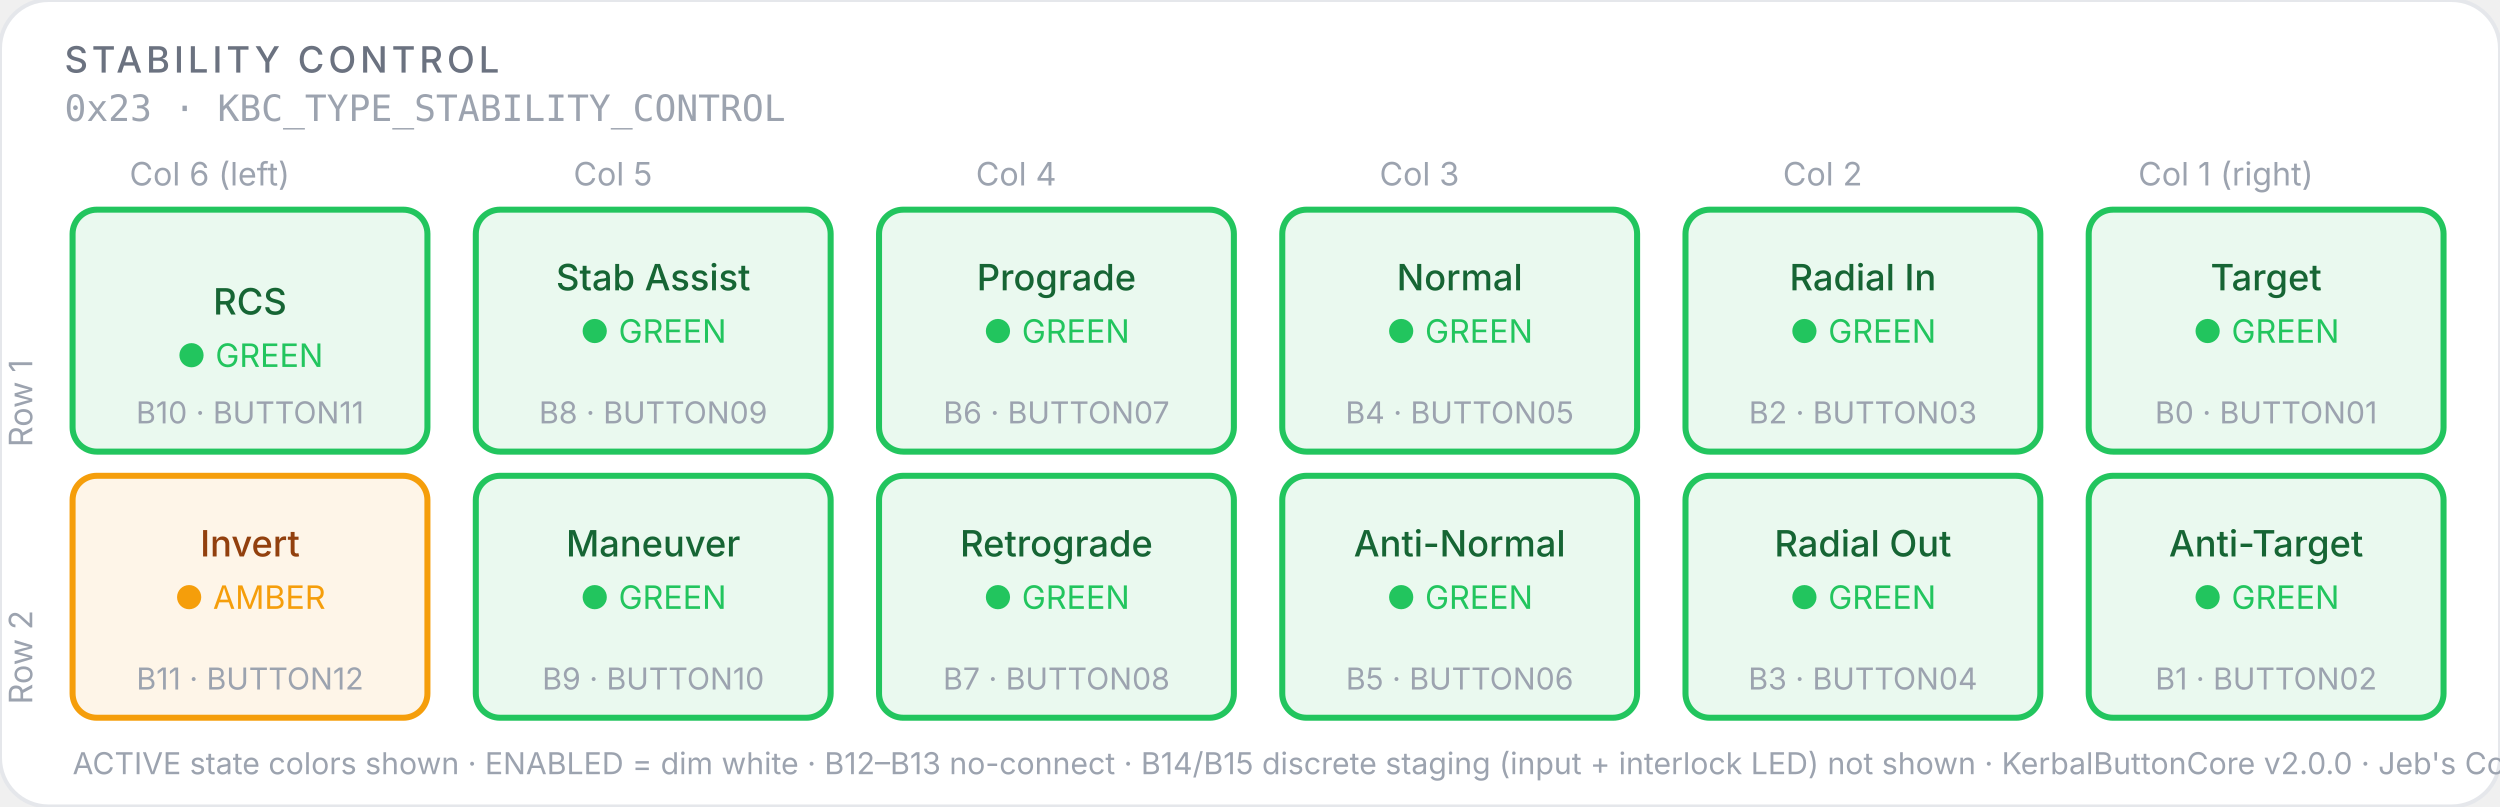
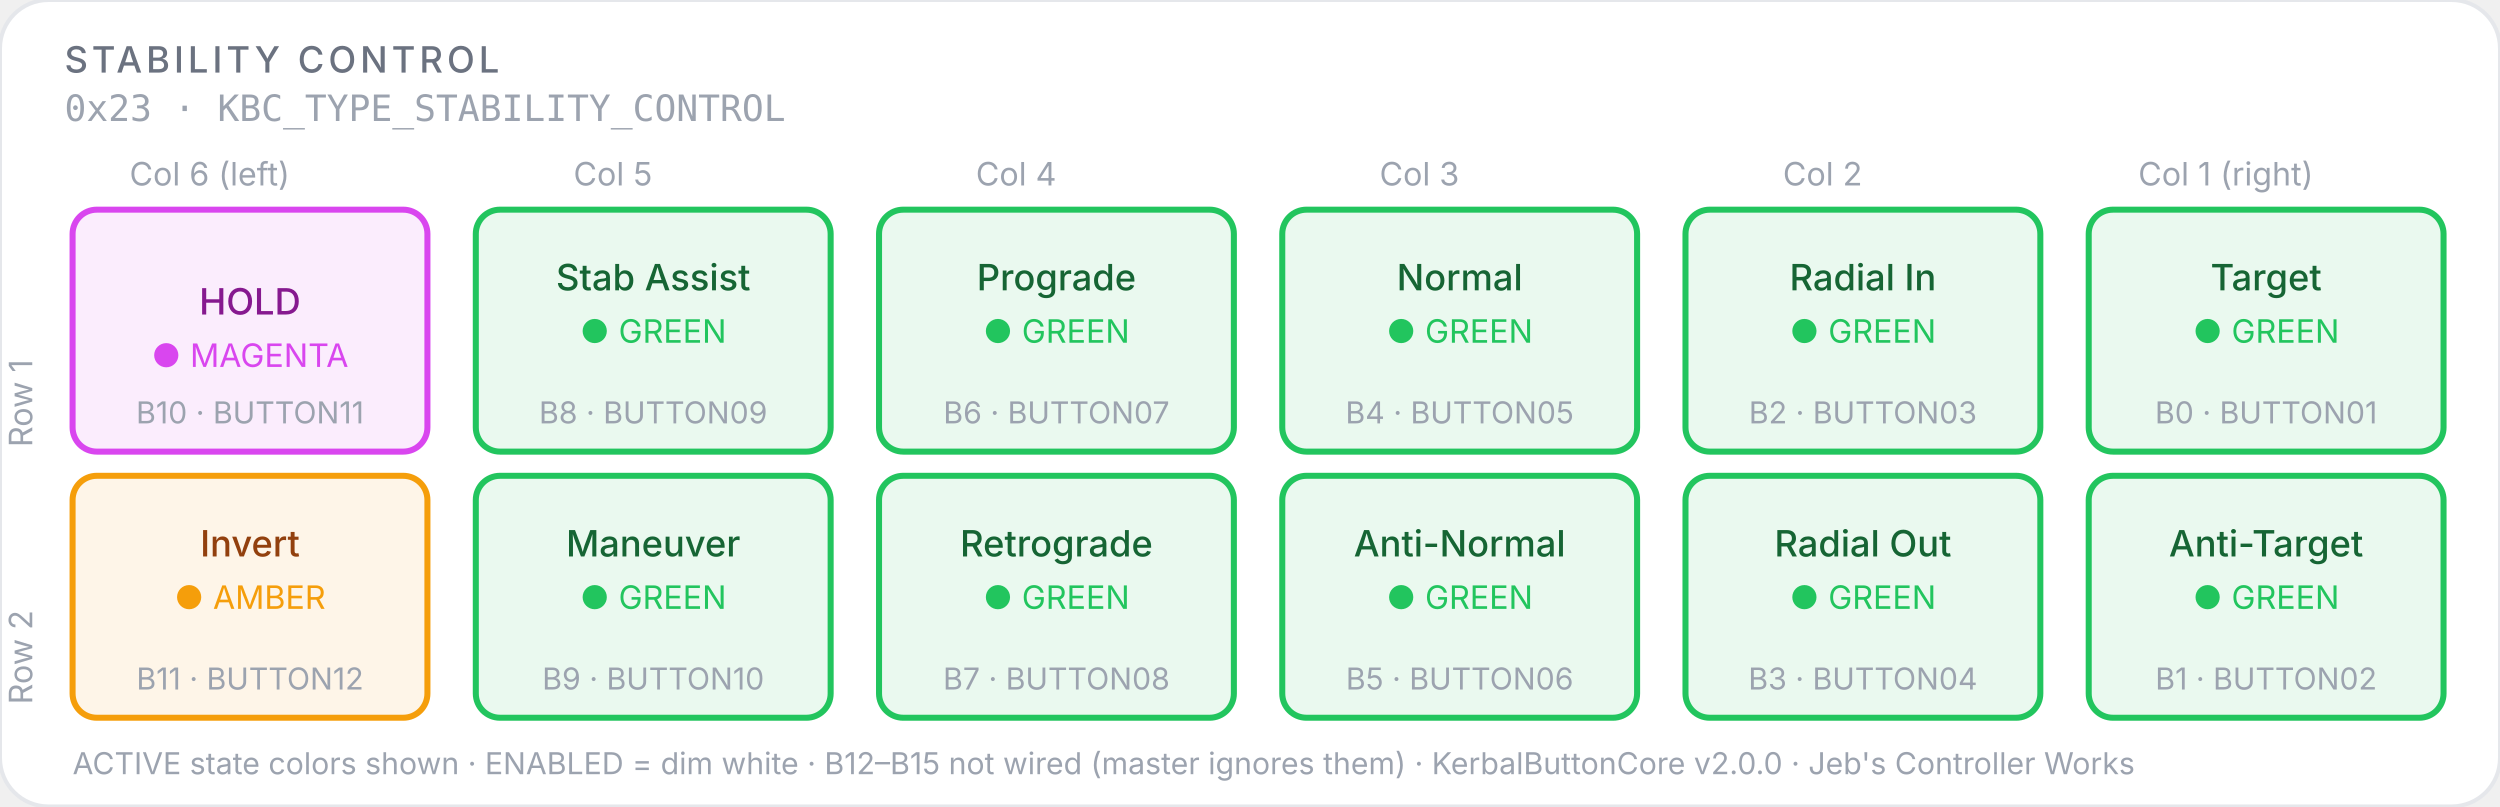
<svg xmlns="http://www.w3.org/2000/svg" viewBox="0 0 620 200" font-family="-apple-system, BlinkMacSystemFont, 'Segoe UI', sans-serif">
  <rect width="620" height="200" rx="12" fill="#ffffff" stroke="#e5e7eb" stroke-width="1" />
  <text x="16" y="18" font-size="9" fill="#6b7280" font-weight="500" letter-spacing="1">STABILITY CONTROL</text>
  <text x="16" y="30" font-size="9" fill="#9ca3af" font-family="monospace">0x23 · KBC_TYPE_STABILITY_CONTROL</text>
  <text x="52" y="46" font-size="8" fill="#9ca3af" text-anchor="middle">Col 6 (left)</text>
  <text x="152" y="46" font-size="8" fill="#9ca3af" text-anchor="middle">Col 5</text>
  <text x="252" y="46" font-size="8" fill="#9ca3af" text-anchor="middle">Col 4</text>
  <text x="352" y="46" font-size="8" fill="#9ca3af" text-anchor="middle">Col 3</text>
  <text x="452" y="46" font-size="8" fill="#9ca3af" text-anchor="middle">Col 2</text>
  <text x="552" y="46" font-size="8" fill="#9ca3af" text-anchor="middle">Col 1 (right)</text>
  <text x="8" y="100" font-size="8" fill="#9ca3af" text-anchor="middle" transform="rotate(-90,8,100)">Row 1</text>
  <text x="8" y="163" font-size="8" fill="#9ca3af" text-anchor="middle" transform="rotate(-90,8,163)">Row 2</text>
-   <rect x="18" y="52" width="88" height="60" rx="6" fill="#22c55e18" stroke="#22c55e" stroke-width="1.5" />
-   <text x="62" y="78" font-size="9" font-weight="500" fill="#166534" text-anchor="middle">RCS</text>
-   <text x="62" y="91" font-size="8" fill="#22c55e" text-anchor="middle">● GREEN</text>
+   <rect x="18" y="52" width="88" height="60" rx="6" fill="#d946ef18" stroke="#d946ef" stroke-width="1.5" />
+   <text x="62" y="78" font-size="9" font-weight="500" fill="#86198f" text-anchor="middle">HOLD</text>
+   <text x="62" y="91" font-size="8" fill="#d946ef" text-anchor="middle">● MAGENTA</text>
  <text x="62" y="105" font-size="7.5" fill="#9ca3af" text-anchor="middle">B10 · BUTTON11</text>
  <rect x="118" y="52" width="88" height="60" rx="6" fill="#22c55e18" stroke="#22c55e" stroke-width="1.5" />
  <text x="162" y="72" font-size="9" font-weight="500" fill="#166534" text-anchor="middle">Stab Assist</text>
  <text x="162" y="85" font-size="8" fill="#22c55e" text-anchor="middle">● GREEN</text>
  <text x="162" y="105" font-size="7.5" fill="#9ca3af" text-anchor="middle">B8 · BUTTON09</text>
  <rect x="218" y="52" width="88" height="60" rx="6" fill="#22c55e18" stroke="#22c55e" stroke-width="1.5" />
  <text x="262" y="72" font-size="9" font-weight="500" fill="#166534" text-anchor="middle">Prograde</text>
  <text x="262" y="85" font-size="8" fill="#22c55e" text-anchor="middle">● GREEN</text>
  <text x="262" y="105" font-size="7.5" fill="#9ca3af" text-anchor="middle">B6 · BUTTON07</text>
  <rect x="318" y="52" width="88" height="60" rx="6" fill="#22c55e18" stroke="#22c55e" stroke-width="1.5" />
  <text x="362" y="72" font-size="9" font-weight="500" fill="#166534" text-anchor="middle">Normal</text>
  <text x="362" y="85" font-size="8" fill="#22c55e" text-anchor="middle">● GREEN</text>
  <text x="362" y="105" font-size="7.5" fill="#9ca3af" text-anchor="middle">B4 · BUTTON05</text>
  <rect x="418" y="52" width="88" height="60" rx="6" fill="#22c55e18" stroke="#22c55e" stroke-width="1.5" />
  <text x="462" y="72" font-size="9" font-weight="500" fill="#166534" text-anchor="middle">Radial In</text>
  <text x="462" y="85" font-size="8" fill="#22c55e" text-anchor="middle">● GREEN</text>
  <text x="462" y="105" font-size="7.5" fill="#9ca3af" text-anchor="middle">B2 · BUTTON03</text>
  <rect x="518" y="52" width="88" height="60" rx="6" fill="#22c55e18" stroke="#22c55e" stroke-width="1.5" />
  <text x="562" y="72" font-size="9" font-weight="500" fill="#166534" text-anchor="middle">Target</text>
  <text x="562" y="85" font-size="8" fill="#22c55e" text-anchor="middle">● GREEN</text>
  <text x="562" y="105" font-size="7.5" fill="#9ca3af" text-anchor="middle">B0 · BUTTON01</text>
  <rect x="18" y="118" width="88" height="60" rx="6" fill="#f59e0b18" stroke="#f59e0b" stroke-width="1.5" />
  <text x="62" y="138" font-size="9" font-weight="500" fill="#92400e" text-anchor="middle">Invert</text>
  <text x="62" y="151" font-size="8" fill="#f59e0b" text-anchor="middle">● AMBER</text>
  <text x="62" y="171" font-size="7.5" fill="#9ca3af" text-anchor="middle">B11 · BUTTON12</text>
  <rect x="118" y="118" width="88" height="60" rx="6" fill="#22c55e18" stroke="#22c55e" stroke-width="1.5" />
  <text x="162" y="138" font-size="9" font-weight="500" fill="#166534" text-anchor="middle">Maneuver</text>
  <text x="162" y="151" font-size="8" fill="#22c55e" text-anchor="middle">● GREEN</text>
  <text x="162" y="171" font-size="7.5" fill="#9ca3af" text-anchor="middle">B9 · BUTTON10</text>
  <rect x="218" y="118" width="88" height="60" rx="6" fill="#22c55e18" stroke="#22c55e" stroke-width="1.5" />
  <text x="262" y="138" font-size="9" font-weight="500" fill="#166534" text-anchor="middle">Retrograde</text>
  <text x="262" y="151" font-size="8" fill="#22c55e" text-anchor="middle">● GREEN</text>
  <text x="262" y="171" font-size="7.5" fill="#9ca3af" text-anchor="middle">B7 · BUTTON08</text>
  <rect x="318" y="118" width="88" height="60" rx="6" fill="#22c55e18" stroke="#22c55e" stroke-width="1.5" />
  <text x="362" y="138" font-size="9" font-weight="500" fill="#166534" text-anchor="middle">Anti-Normal</text>
  <text x="362" y="151" font-size="8" fill="#22c55e" text-anchor="middle">● GREEN</text>
  <text x="362" y="171" font-size="7.5" fill="#9ca3af" text-anchor="middle">B5 · BUTTON06</text>
  <rect x="418" y="118" width="88" height="60" rx="6" fill="#22c55e18" stroke="#22c55e" stroke-width="1.5" />
  <text x="462" y="138" font-size="9" font-weight="500" fill="#166534" text-anchor="middle">Radial Out</text>
  <text x="462" y="151" font-size="8" fill="#22c55e" text-anchor="middle">● GREEN</text>
  <text x="462" y="171" font-size="7.5" fill="#9ca3af" text-anchor="middle">B3 · BUTTON04</text>
  <rect x="518" y="118" width="88" height="60" rx="6" fill="#22c55e18" stroke="#22c55e" stroke-width="1.5" />
  <text x="562" y="138" font-size="9" font-weight="500" fill="#166534" text-anchor="middle">Anti-Target</text>
  <text x="562" y="151" font-size="8" fill="#22c55e" text-anchor="middle">● GREEN</text>
  <text x="562" y="171" font-size="7.5" fill="#9ca3af" text-anchor="middle">B1 · BUTTON02</text>
-   <text x="18" y="192" font-size="7.5" fill="#9ca3af">ACTIVE state colors shown · ENABLED = dim white · B12–B13 no-connect · B14/B15 discrete staging (input + interlock LED) not shown · KerbalButtonCore v2.0.0 · Jeb's Controller Works</text>
+   <text x="18" y="192" font-size="7.5" fill="#9ca3af">ACTIVE state colors shown · ENABLED = dim white · B12–B15 not wired (master ignores them) · KerbalButtonCore v2.0.0 · Jeb's Controller Works</text>
</svg>
